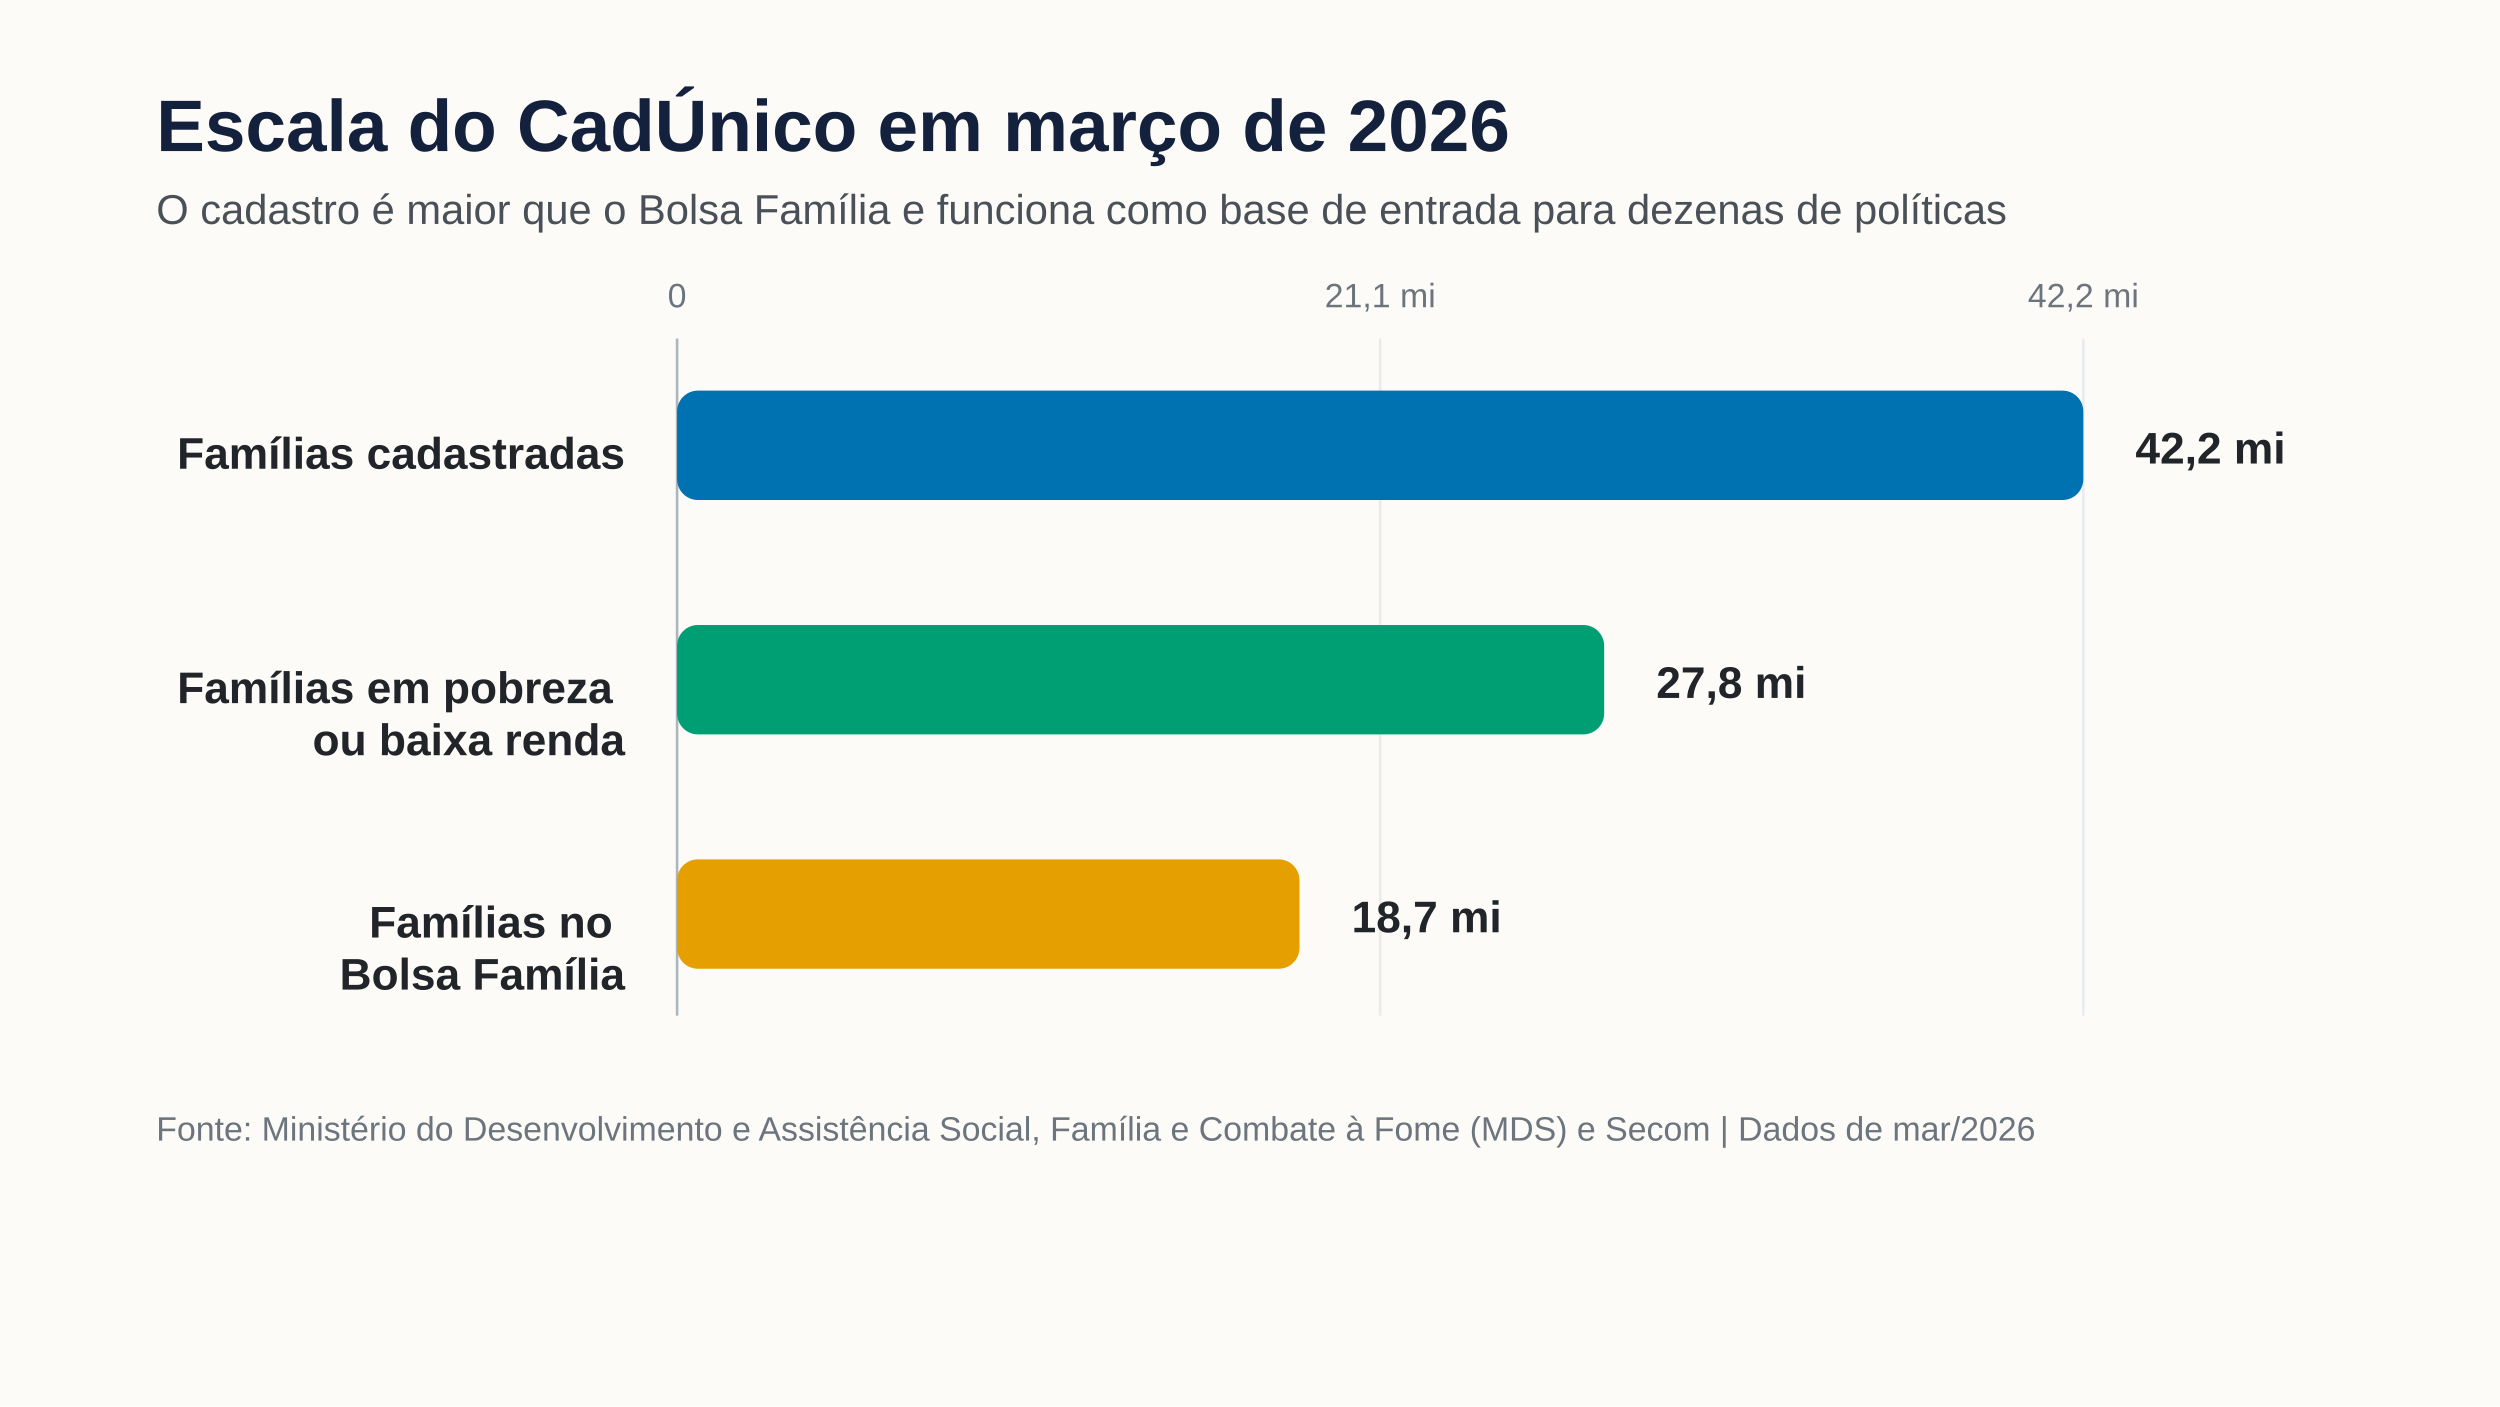
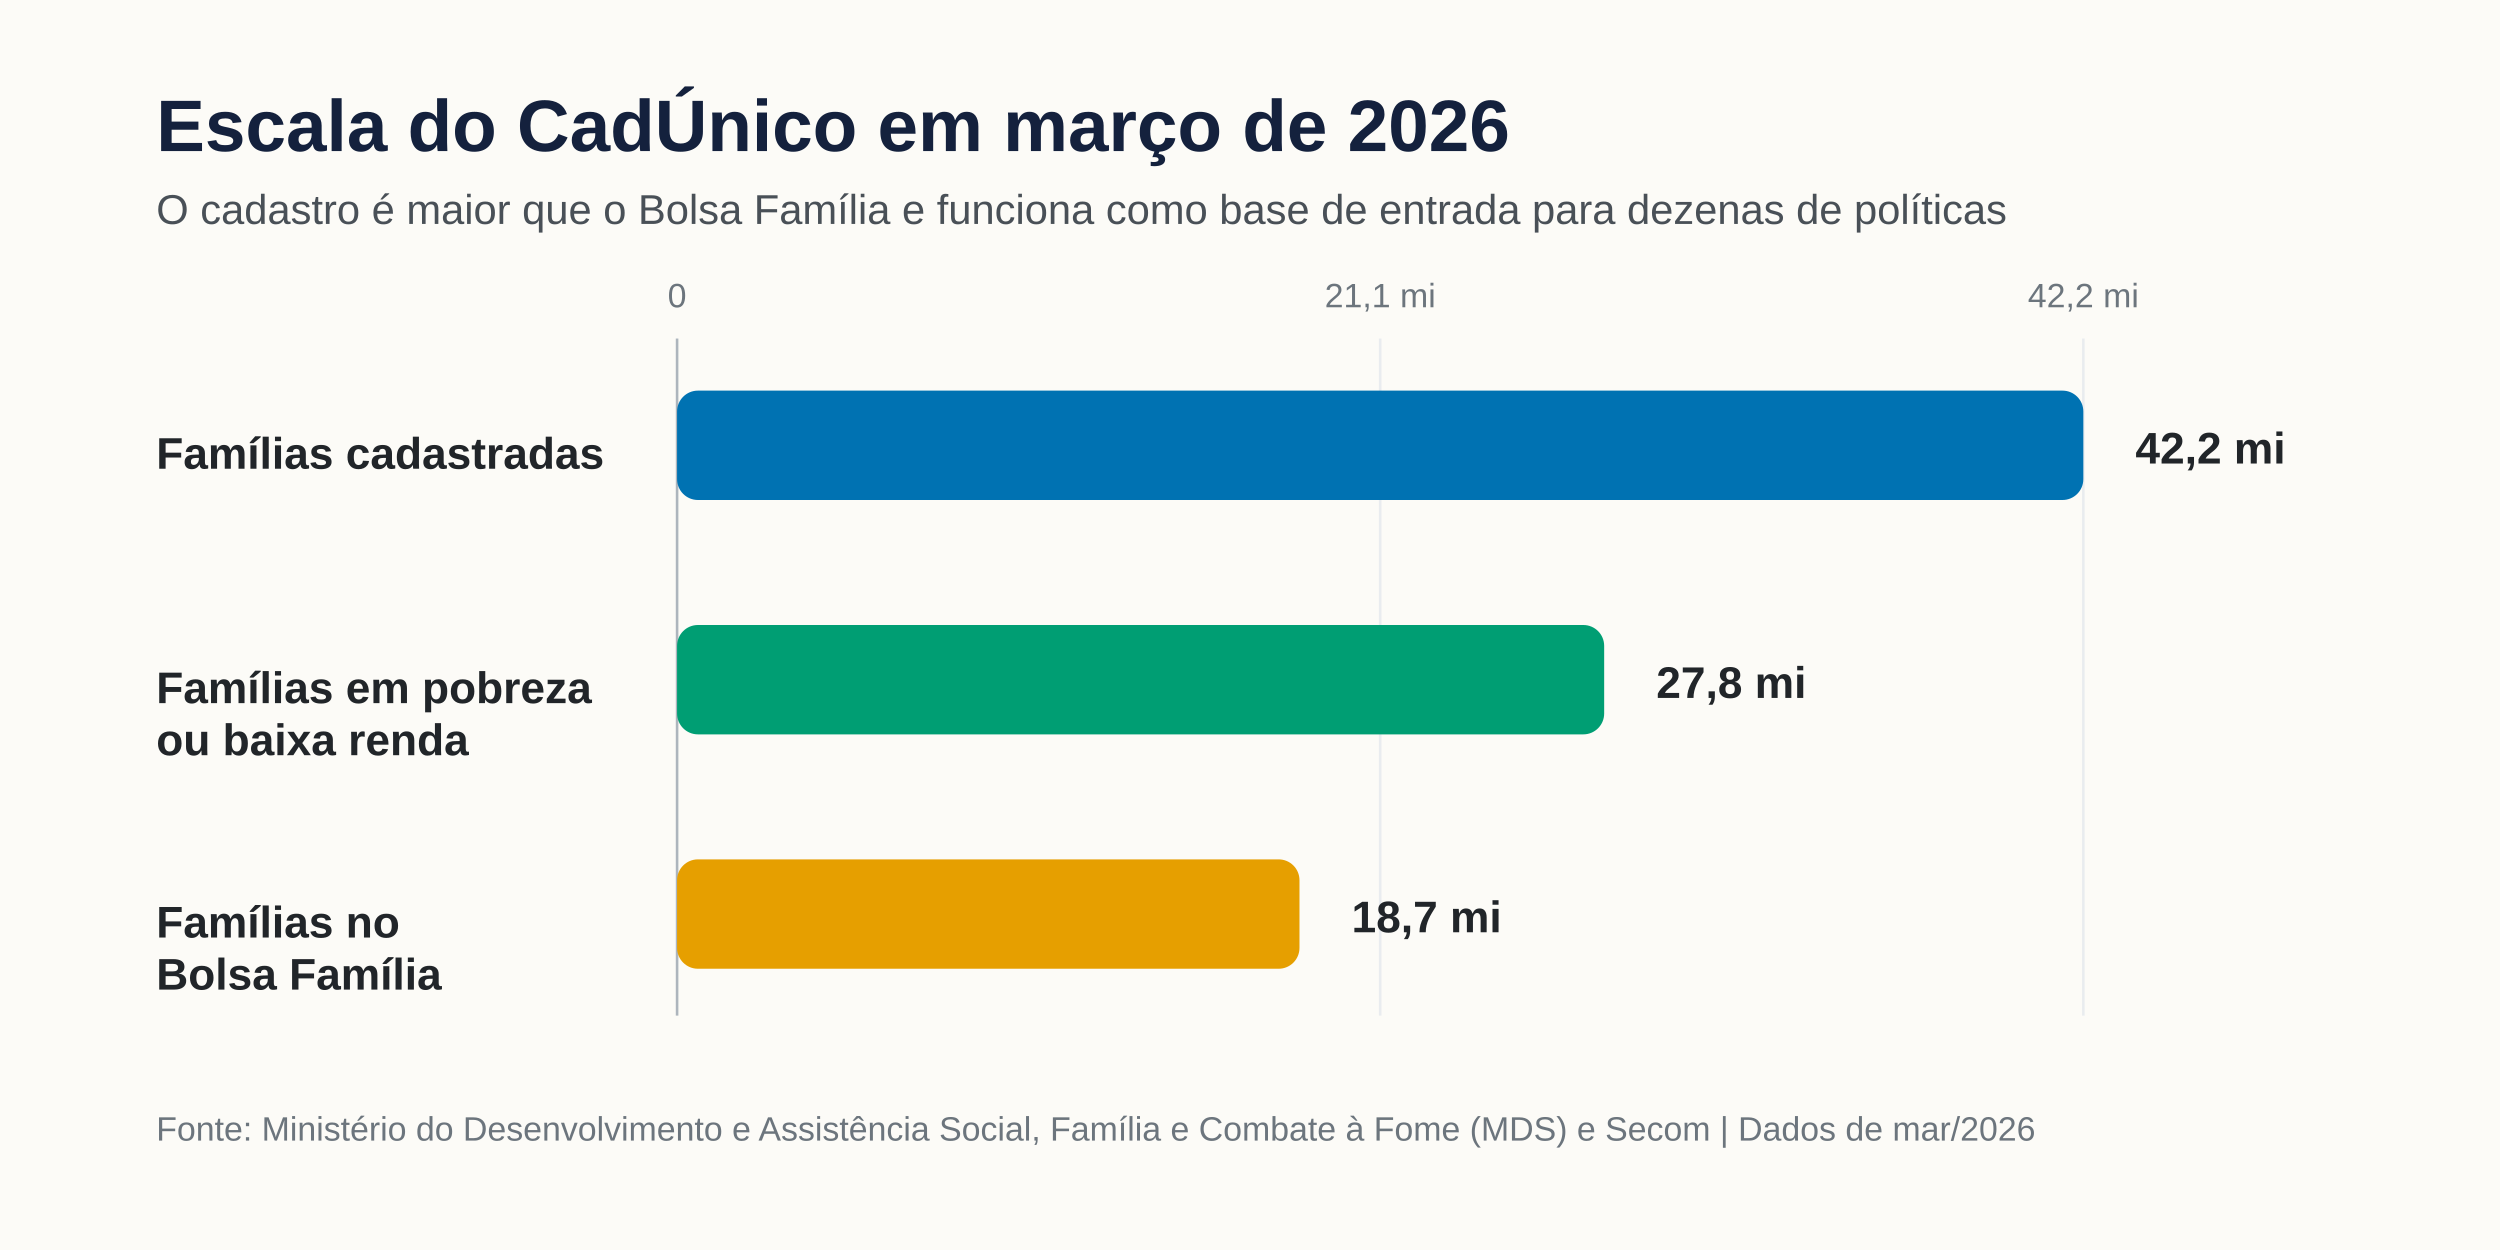
- <svg xmlns="http://www.w3.org/2000/svg" width="960" height="540" viewBox="0 0 960 540" preserveAspectRatio="xMidYMid meet" role="img" aria-labelledby="title desc">
-   <rect width="960" height="540" fill="#fcfbf7" />
-   <text x="60" y="58" fill="#14213d" font-family="Arial, Helvetica, sans-serif" font-size="28" font-weight="700">
-     Escala do CadÚnico em março de 2026
-   </text>
-   <text x="60" y="86" fill="#495057" font-family="Arial, Helvetica, sans-serif" font-size="16">
-     O cadastro é maior que o Bolsa Família e funciona como base de entrada para dezenas de políticas
-   </text>
+ <svg xmlns="http://www.w3.org/2000/svg" width="960" height="480" viewBox="0 0 960 480" role="img" aria-labelledby="title desc">
+   <rect width="960" height="480" fill="#fcfbf7" />
+   <text x="60" y="58" fill="#14213d" font-family="Arial, Helvetica, sans-serif" font-size="28" font-weight="700">Escala do CadÚnico em março de 2026</text>
+   <text x="60" y="86" fill="#495057" font-family="Arial, Helvetica, sans-serif" font-size="16">O cadastro é maior que o Bolsa Família e funciona como base de entrada para dezenas de políticas</text>
  <line x1="260" y1="130" x2="260" y2="390" stroke="#adb5bd" stroke-width="1" />
  <line x1="530" y1="130" x2="530" y2="390" stroke="#e9ecef" stroke-width="1" />
  <line x1="800" y1="130" x2="800" y2="390" stroke="#e9ecef" stroke-width="1" />
  <text x="260" y="118" fill="#6c757d" font-family="Arial, Helvetica, sans-serif" font-size="13" text-anchor="middle">0</text>
  <text x="530" y="118" fill="#6c757d" font-family="Arial, Helvetica, sans-serif" font-size="13" text-anchor="middle">21,1 mi</text>
  <text x="800" y="118" fill="#6c757d" font-family="Arial, Helvetica, sans-serif" font-size="13" text-anchor="middle">42,2 mi</text>
+   <text x="60" y="180" fill="#212529" font-family="Arial, Helvetica, sans-serif" font-size="17" font-weight="600">Famílias cadastradas</text>
  <rect x="260" y="150" width="540" height="42" rx="8" fill="#0072B2" />
-   <text x="240" y="180" fill="#212529" font-family="Arial, Helvetica, sans-serif" font-size="17" font-weight="600" text-anchor="end">
-     Famílias cadastradas
+   <text x="820" y="178" fill="#212529" font-family="Arial, Helvetica, sans-serif" font-size="17" font-weight="700">42,2 mi</text>
+   <text x="60" y="270" fill="#212529" font-family="Arial, Helvetica, sans-serif" font-size="17" font-weight="600">
+     <tspan x="60" dy="0">Famílias em pobreza</tspan>
+     <tspan x="60" dy="20">ou baixa renda</tspan>
  </text>
-   <text x="820" y="178" fill="#212529" font-family="Arial, Helvetica, sans-serif" font-size="17" font-weight="700">42,2 mi</text>
  <rect x="260" y="240" width="356" height="42" rx="8" fill="#009E73" />
-   <text x="240" y="270" fill="#212529" font-family="Arial, Helvetica, sans-serif" font-size="17" font-weight="600" text-anchor="end">
-     <tspan x="240" dy="0">Famílias em pobreza</tspan>
-     <tspan x="240" dy="20">ou baixa renda</tspan>
+   <text x="636" y="268" fill="#212529" font-family="Arial, Helvetica, sans-serif" font-size="17" font-weight="700">27,8 mi</text>
+   <text x="60" y="360" fill="#212529" font-family="Arial, Helvetica, sans-serif" font-size="17" font-weight="600">
+     <tspan x="60" dy="0">Famílias no</tspan>
+     <tspan x="60" dy="20">Bolsa Família</tspan>
  </text>
-   <text x="636" y="268" fill="#212529" font-family="Arial, Helvetica, sans-serif" font-size="17" font-weight="700">27,8 mi</text>
  <rect x="260" y="330" width="239" height="42" rx="8" fill="#E69F00" />
-   <text x="240" y="360" fill="#212529" font-family="Arial, Helvetica, sans-serif" font-size="17" font-weight="600" text-anchor="end">
-     <tspan x="240" dy="0">Famílias no</tspan>
-     <tspan x="240" dy="20">Bolsa Família</tspan>
-   </text>
  <text x="519" y="358" fill="#212529" font-family="Arial, Helvetica, sans-serif" font-size="17" font-weight="700">18,7 mi</text>
-   <text x="60" y="438" fill="#6c757d" font-family="Arial, Helvetica, sans-serif" font-size="13">
-     Fonte: Ministério do Desenvolvimento e Assistência Social, Família e Combate à Fome (MDS) e Secom | Dados de mar/2026
-   </text>
+   <text x="60" y="438" fill="#6c757d" font-family="Arial, Helvetica, sans-serif" font-size="13">Fonte: Ministério do Desenvolvimento e Assistência Social, Família e Combate à Fome (MDS) e Secom | Dados de mar/2026</text>
</svg>
